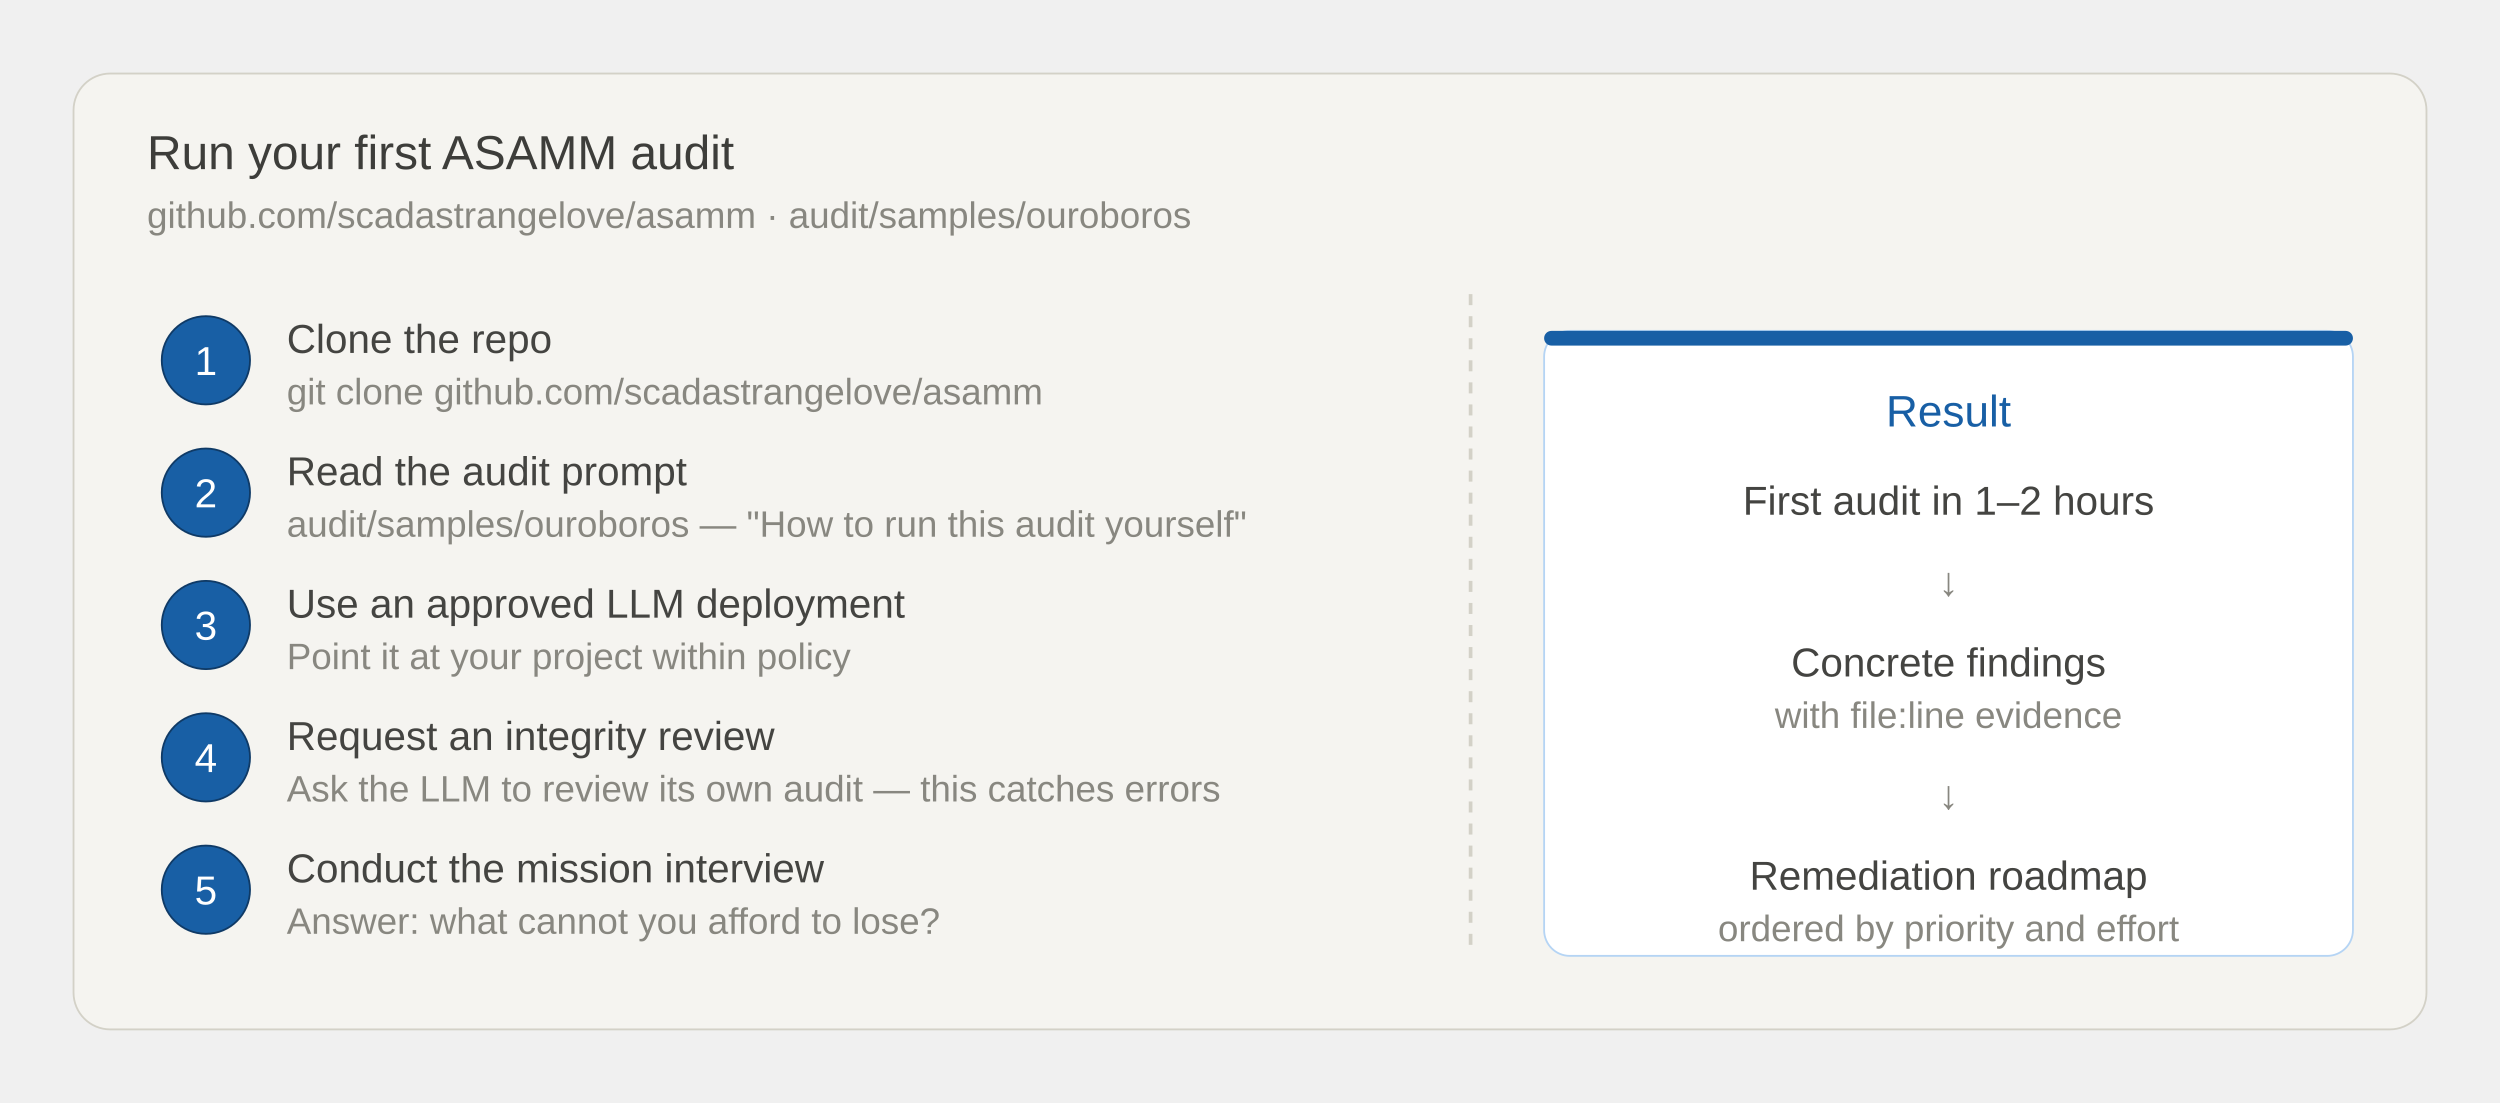
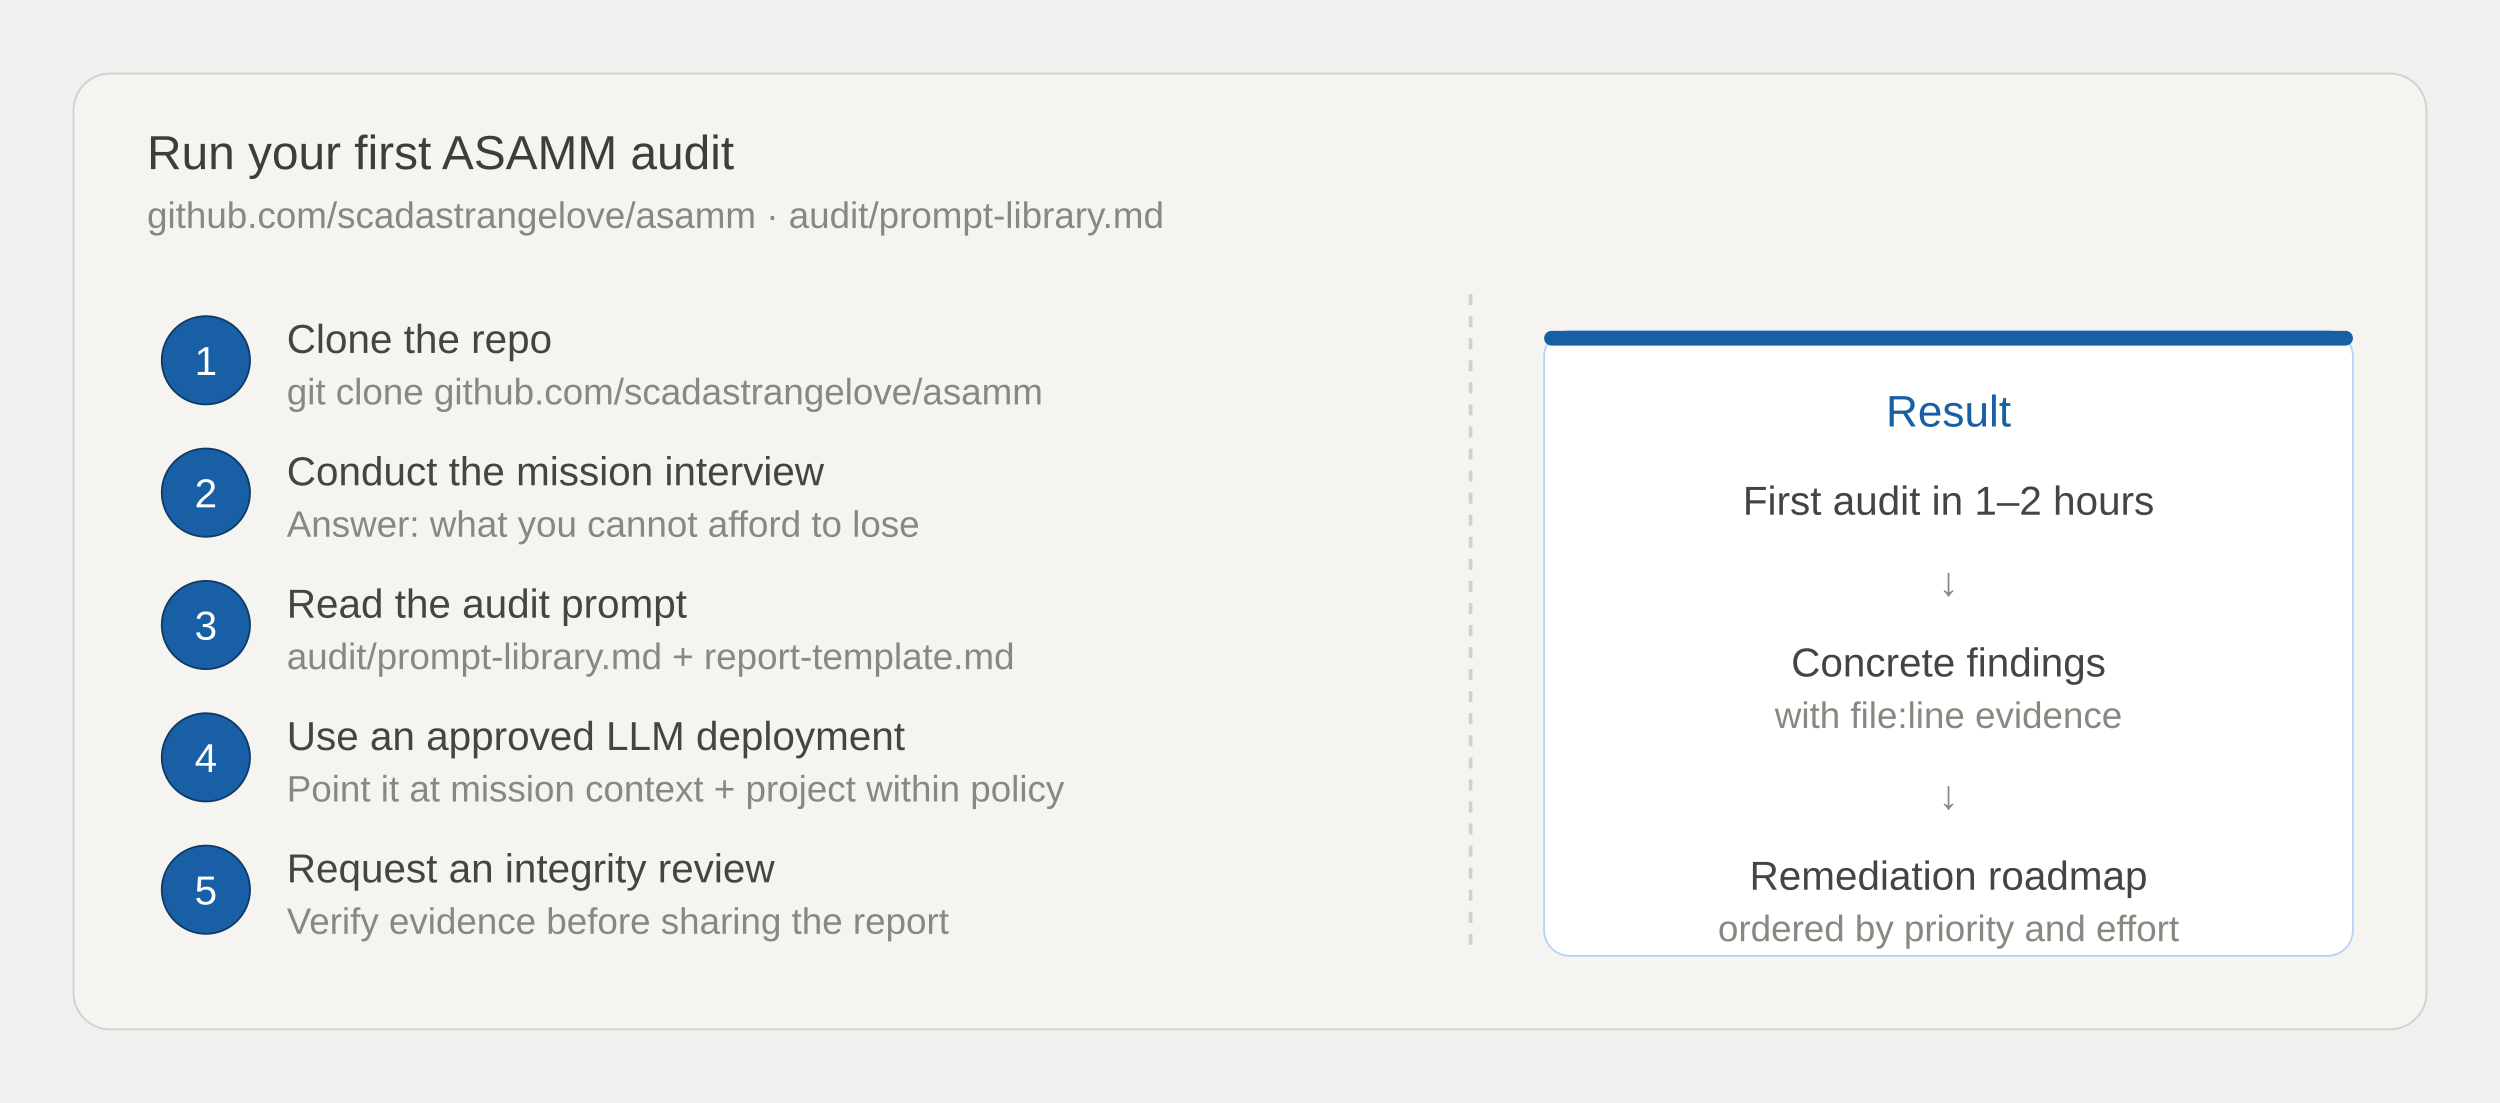
<svg xmlns="http://www.w3.org/2000/svg" width="680" height="300" viewBox="0 0 680 300" role="img">
  <defs>
    <marker id="arr8" viewBox="0 0 10 10" refX="8" refY="5" markerWidth="6" markerHeight="6" orient="auto-start-reverse">
-       <path d="M2 1L8 5L2 9" fill="none" stroke="context-stroke" stroke-width="1.5" stroke-linecap="round" stroke-linejoin="round" />
+       <path d="M2 1L8 5L2 9" fill="none" stroke="#888780" stroke-width="1.5" stroke-linecap="round" stroke-linejoin="round" />
    </marker>
  </defs>
  <rect x="20" y="20" width="640" height="260" rx="10" fill="#f5f4f0" stroke="#d3d1c7" stroke-width="0.5" />
  <text x="40" y="46" font-family="Arial, sans-serif" font-size="13" font-weight="500" fill="#3d3d3a">Run your first ASAMM audit</text>
-   <text x="40" y="62" font-family="Arial, sans-serif" font-size="10" fill="#888780">github.com/scadastrangelove/asamm · audit/samples/ouroboros</text>
+   <text x="40" y="62" font-family="Arial, sans-serif" font-size="10" fill="#888780">github.com/scadastrangelove/asamm · audit/prompt-library.md</text>
  <line x1="400" y1="80" x2="400" y2="260" stroke="#d3d1c7" stroke-width="1" stroke-dasharray="3 3" />
  <circle cx="56" cy="98" r="12" fill="#185fa5" stroke="#0f3a66" stroke-width="0.5" />
  <text x="56" y="102" text-anchor="middle" font-family="Arial, sans-serif" font-size="11" font-weight="500" fill="#ffffff">1</text>
  <text x="78" y="96" font-family="Arial, sans-serif" font-size="11" font-weight="500" fill="#444441">Clone the repo</text>
  <text x="78" y="110" font-family="Arial, sans-serif" font-size="10" fill="#888780">git clone github.com/scadastrangelove/asamm</text>
  <circle cx="56" cy="134" r="12" fill="#185fa5" stroke="#0f3a66" stroke-width="0.5" />
  <text x="56" y="138" text-anchor="middle" font-family="Arial, sans-serif" font-size="11" font-weight="500" fill="#ffffff">2</text>
-   <text x="78" y="132" font-family="Arial, sans-serif" font-size="11" font-weight="500" fill="#444441">Read the audit prompt</text>
-   <text x="78" y="146" font-family="Arial, sans-serif" font-size="10" fill="#888780">audit/samples/ouroboros — "How to run this audit yourself"</text>
+   <text x="78" y="132" font-family="Arial, sans-serif" font-size="11" font-weight="500" fill="#444441">Conduct the mission interview</text>
+   <text x="78" y="146" font-family="Arial, sans-serif" font-size="10" fill="#888780">Answer: what you cannot afford to lose</text>
  <circle cx="56" cy="170" r="12" fill="#185fa5" stroke="#0f3a66" stroke-width="0.5" />
  <text x="56" y="174" text-anchor="middle" font-family="Arial, sans-serif" font-size="11" font-weight="500" fill="#ffffff">3</text>
-   <text x="78" y="168" font-family="Arial, sans-serif" font-size="11" font-weight="500" fill="#444441">Use an approved LLM deployment</text>
-   <text x="78" y="182" font-family="Arial, sans-serif" font-size="10" fill="#888780">Point it at your project within policy</text>
+   <text x="78" y="168" font-family="Arial, sans-serif" font-size="11" font-weight="500" fill="#444441">Read the audit prompt</text>
+   <text x="78" y="182" font-family="Arial, sans-serif" font-size="10" fill="#888780">audit/prompt-library.md + report-template.md</text>
  <circle cx="56" cy="206" r="12" fill="#185fa5" stroke="#0f3a66" stroke-width="0.5" />
  <text x="56" y="210" text-anchor="middle" font-family="Arial, sans-serif" font-size="11" font-weight="500" fill="#ffffff">4</text>
-   <text x="78" y="204" font-family="Arial, sans-serif" font-size="11" font-weight="500" fill="#444441">Request an integrity review</text>
-   <text x="78" y="218" font-family="Arial, sans-serif" font-size="10" fill="#888780">Ask the LLM to review its own audit — this catches errors</text>
+   <text x="78" y="204" font-family="Arial, sans-serif" font-size="11" font-weight="500" fill="#444441">Use an approved LLM deployment</text>
+   <text x="78" y="218" font-family="Arial, sans-serif" font-size="10" fill="#888780">Point it at mission context + project within policy</text>
  <circle cx="56" cy="242" r="12" fill="#185fa5" stroke="#0f3a66" stroke-width="0.5" />
  <text x="56" y="246" text-anchor="middle" font-family="Arial, sans-serif" font-size="11" font-weight="500" fill="#ffffff">5</text>
-   <text x="78" y="240" font-family="Arial, sans-serif" font-size="11" font-weight="500" fill="#444441">Conduct the mission interview</text>
-   <text x="78" y="254" font-family="Arial, sans-serif" font-size="10" fill="#888780">Answer: what cannot you afford to lose?</text>
+   <text x="78" y="240" font-family="Arial, sans-serif" font-size="11" font-weight="500" fill="#444441">Request an integrity review</text>
+   <text x="78" y="254" font-family="Arial, sans-serif" font-size="10" fill="#888780">Verify evidence before sharing the report</text>
  <rect x="420" y="90" width="220" height="170" rx="7" fill="#ffffff" stroke="#b5d4f4" stroke-width="0.5" />
  <rect x="420" y="90" width="220" height="4" rx="2" fill="#185fa5" />
  <text x="530" y="116" text-anchor="middle" font-family="Arial, sans-serif" font-size="12" font-weight="500" fill="#185fa5">Result</text>
  <text x="530" y="140" text-anchor="middle" font-family="Arial, sans-serif" font-size="11" fill="#444441">First audit in 1–2 hours</text>
  <text x="530" y="162" text-anchor="middle" font-family="Arial, sans-serif" font-size="11" fill="#888780">↓</text>
  <text x="530" y="184" text-anchor="middle" font-family="Arial, sans-serif" font-size="11" fill="#444441">Concrete findings</text>
  <text x="530" y="198" text-anchor="middle" font-family="Arial, sans-serif" font-size="10" fill="#888780">with file:line evidence</text>
  <text x="530" y="220" text-anchor="middle" font-family="Arial, sans-serif" font-size="11" fill="#888780">↓</text>
  <text x="530" y="242" text-anchor="middle" font-family="Arial, sans-serif" font-size="11" fill="#444441">Remediation roadmap</text>
  <text x="530" y="256" text-anchor="middle" font-family="Arial, sans-serif" font-size="10" fill="#888780">ordered by priority and effort</text>
</svg>
